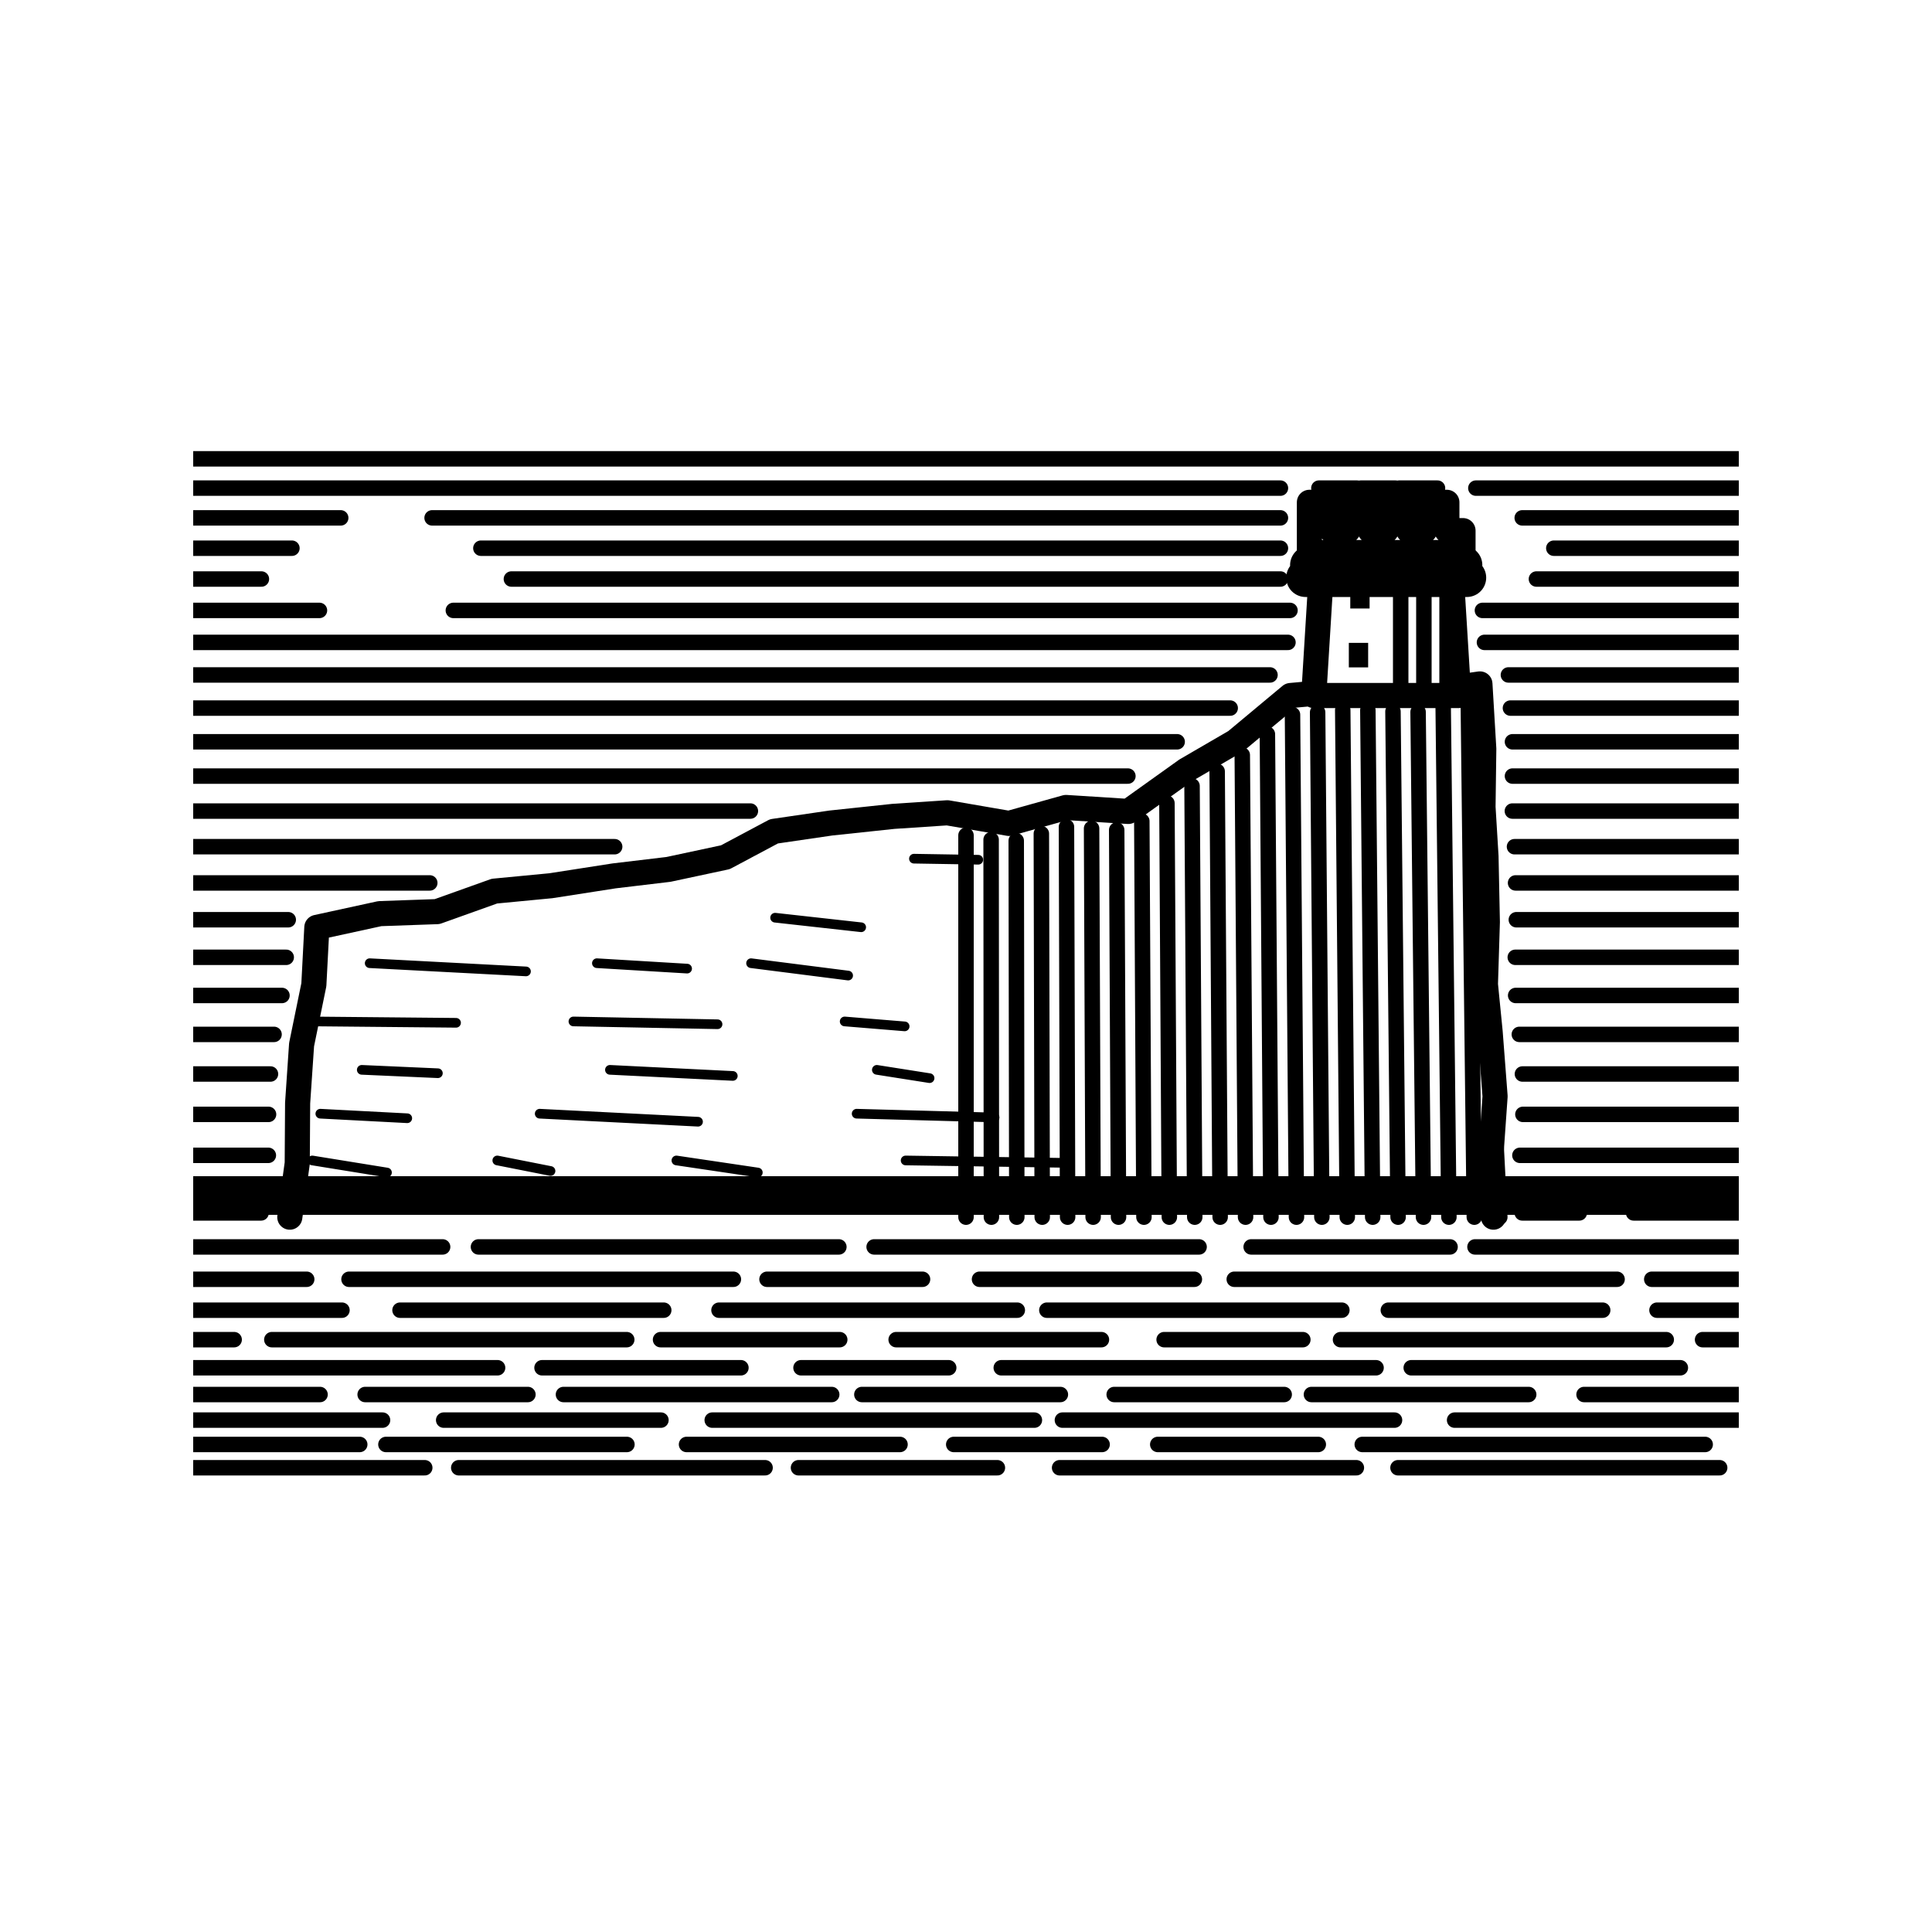
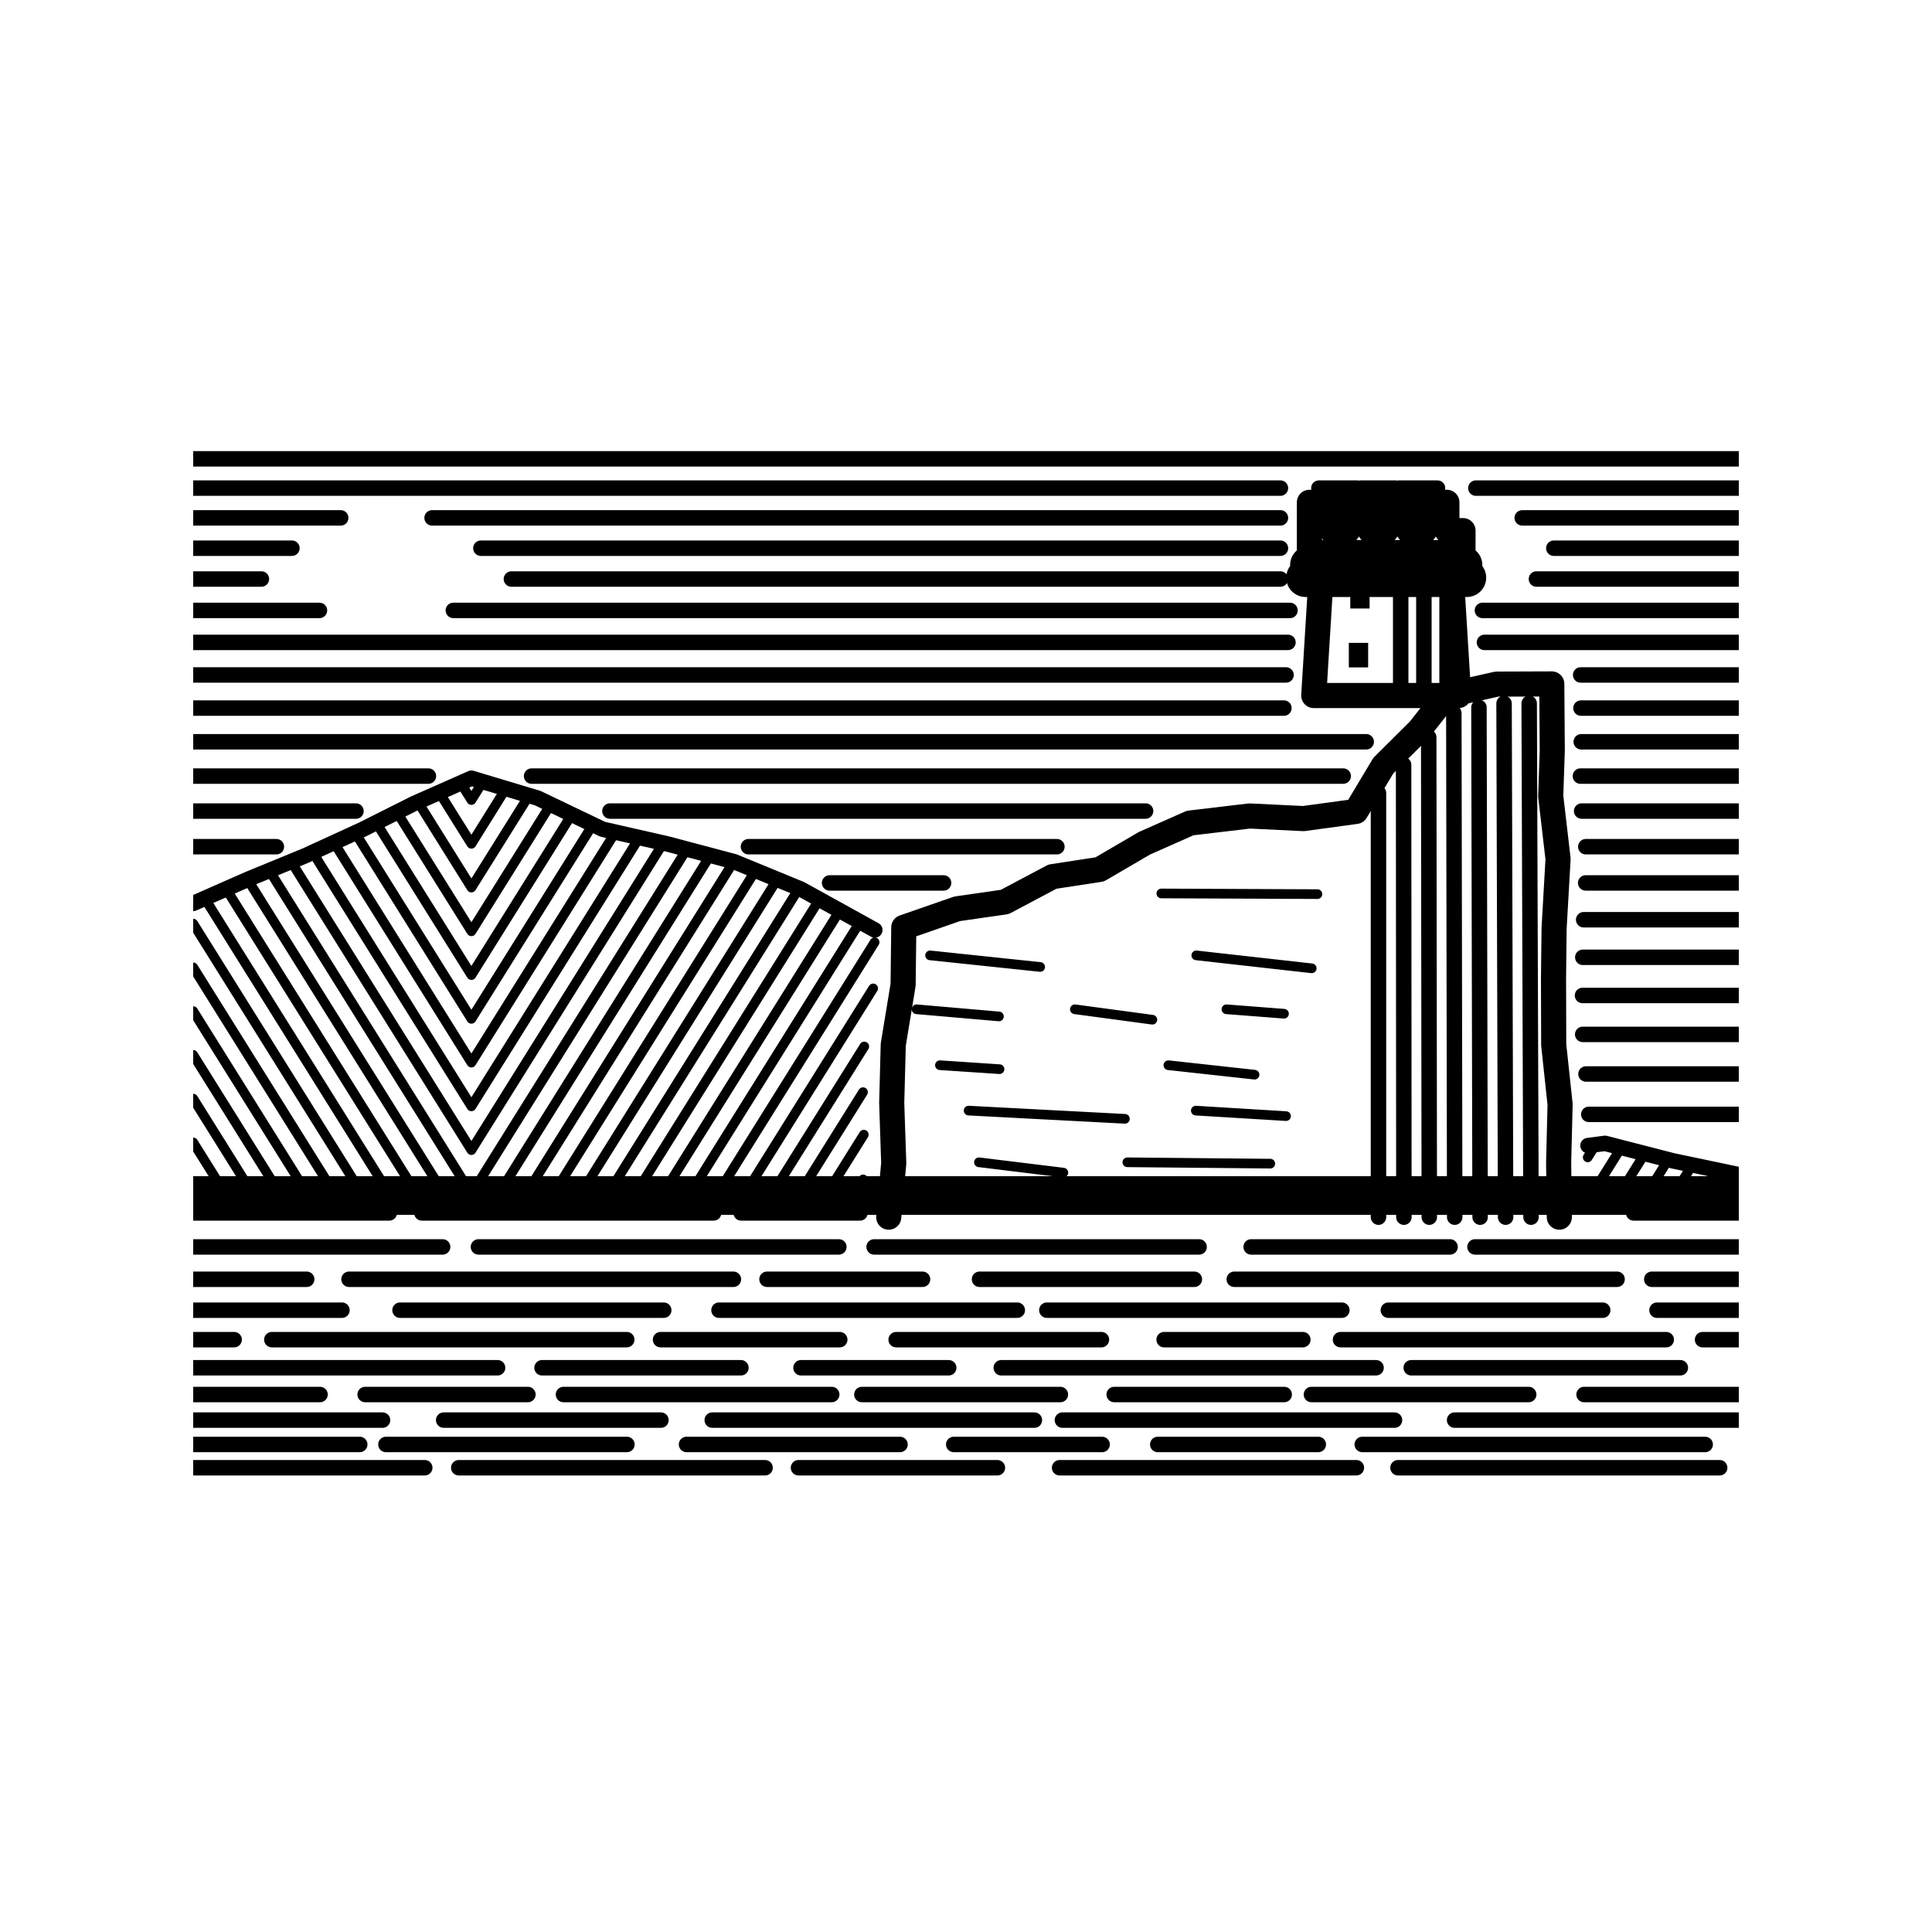
<svg xmlns="http://www.w3.org/2000/svg" viewBox="0 0 200 200">
  <defs>
    <clipPath id="w">
      <path d="M20 46L180 46L180 154L20 154Z" />
    </clipPath>
  </defs>
  <g clip-path="url(#w)" fill="none" stroke="#000" stroke-linecap="round" stroke-linejoin="round">
    <path d="M139.78 60.45L141.78 60.45L141.78 62.99L139.78 62.99ZM139.63 66.55L141.63 66.55L141.63 69.09L139.63 69.09ZM139.1 59.33L139.1 59.47L139.63 58.24L140.85 57.72L142.07 58.24L142.6 59.47L142.6 59.33ZM144.4 59.33L144.4 59.47L144.93 58.24L146.15 57.72L147.37 58.24L147.9 59.47L147.9 59.33Z" fill="#000" stroke="none" />
-     <path d="M94.61 88.89L101.27 89M80.24 95L89.15 95.99M38.27 99.71L54.45 100.56M61.79 99.71L71.13 100.27M77.75 99.71L87.8 100.99M32.42 105.74L47.21 105.88M59.36 105.74L74.28 106.03M87.44 105.74L93.65 106.25M37.45 110.75L45.33 111.1M63.14 110.75L75.86 111.38M90.77 110.75L96.23 111.61M33.16 115.29L42.16 115.76M55.87 115.29L72.26 116.12M88.68 115.29L102.96 115.68M32.33 120.13L40.06 121.38M51.48 120.13L56.99 121.22M70.02 120.13L78.45 121.38M93.75 120.13L110.39 120.38" stroke-width="1" />
-     <path d="M20 47.5L180 47.5M20 50.53L132.55 50.53M136.53 50.53L140.5 50.53M140.86 50.53L144.48 50.53M144.83 50.53L148.81 50.53M152.78 50.53L180 50.53M20 53.61L35.27 53.61M44.73 53.61L132.55 53.61M157.58 53.61L180 53.61M20 56.75L30.22 56.75M49.78 56.75L132.55 56.75M160.85 56.75L180 56.75M20 59.94L27.06 59.94M52.94 59.94L132.55 59.94M159.05 59.94L180 59.94M20 63.19L33.07 63.19M46.93 63.19L133.54 63.19M153.46 63.19L180 63.19M20 66.5L133.33 66.5M153.67 66.5L180 66.5M20 69.87L131.47 69.87M156.15 69.87L180 69.87M20 73.3L127.35 73.3M156.36 73.3L180 73.3M20 76.79L121.86 76.79M156.57 76.79L180 76.79M20 80.34L116.76 80.34M156.57 80.34L180 80.34M20 83.96L77.68 83.96M156.56 83.96L180 83.96M20 87.65L63.63 87.65M156.78 87.65L180 87.65M20 91.4L44.49 91.4M156.89 91.4L180 91.4M20 95.21L29.84 95.21M156.97 95.21L180 95.21M20 99.1L29.63 99.1M156.86 99.1L180 99.1M20 103.05L29.19 103.05M156.9 103.05L180 103.05M20 107.08L28.37 107.08M157.28 107.08L180 107.08M20 111.18L28 111.18M157.6 111.18L180 111.18M20 115.36L27.8 115.36M157.65 115.36L180 115.36M20 119.6L27.78 119.6M157.34 119.6L180 119.6M20 125.56L27.03 125.56M157.58 125.56L163.49 125.56M169.11 125.56L180 125.56M20 129.08L45.82 129.08M49.53 129.08L86.84 129.08M90.49 129.08L124.13 129.08M129.52 129.08L150.11 129.08M152.69 129.08L180 129.08M20 132.43L31.75 132.43M36.13 132.43L75.92 132.43M79.4 132.43L95.5 132.43M101.4 132.43L123.64 132.43M127.77 132.43L167.4 132.43M170.99 132.43L180 132.43M20 135.63L35.4 135.63M41.41 135.63L68.71 135.63M74.43 135.63L105.31 135.63M108.37 135.63L138.91 135.63M143.72 135.63L165.91 135.63M171.53 135.63L180 135.63M20 138.68L24.24 138.68M28.14 138.68L64.88 138.68M68.38 138.68L86.93 138.68M92.77 138.68L114.02 138.68M120.51 138.68L134.87 138.68M138.77 138.68L172.49 138.68M176.25 138.68L180 138.68M20 141.59L51.51 141.59M56.11 141.59L76.7 141.59M82.92 141.59L98.21 141.59M103.65 141.59L142.45 141.59M146.09 141.59L173.95 141.59M20 144.36L33.13 144.36M37.8 144.36L54.65 144.36M58.33 144.36L86.1 144.36M89.22 144.36L109.77 144.36M115.34 144.36L132.94 144.36M135.76 144.36L158.25 144.36M163.98 144.36L180 144.36M20 147.01L39.6 147.01M45.93 147.01L68.42 147.01M73.73 147.01L107.08 147.01M109.98 147.01L144.36 147.01M150.58 147.01L180 147.01M20 149.53L37.24 149.53M39.95 149.53L64.9 149.53M71.07 149.53L93.17 149.53M98.73 149.53L114.09 149.53M119.85 149.53L136.47 149.53M141.02 149.53L176.52 149.53M20 151.94L43.97 151.94M47.49 151.94L79.2 151.94M82.66 151.94L103.25 151.94M109.69 151.94L140.41 151.94M144.72 151.94L178.02 151.94M100 86.47L100 126M102.6 86.92L102.63 126M105.2 87.03L105.26 126M107.8 86.3L107.89 126M110.4 85.6L110.52 126M113 85.76L113.16 126M115.6 85.92L115.79 126M118.2 85L118.42 126M120.8 83.14L121.05 126M123.4 81.36L123.68 126M126 79.85L126.31 126M128.6 78.16L128.94 126M131.2 76L131.57 126M133.8 73.98L134.21 126M136.4 73.74L136.84 126M139 73.51L139.47 126M141.6 73.52L142.1 126M144.2 73.65L144.73 126M146.8 73.7L147.36 126M149.4 73.34L149.99 126M152 72.97L152.62 126M154.6 113.27L155.26 126M149.8 60.3L149.8 71.5M147.4 60.3L147.4 71.5M145 60.3L145 71.5" stroke-width="1.6" />
-     <path d="M30 126L30.77 120.42L30.81 114.19L31.22 108.14L32.49 101.94L32.8 96L39.32 94.58L45.25 94.37L51.18 92.25L57.03 91.69L63.58 90.67L69.2 90L75.09 88.74L80.12 86.06L86 85.2L92.49 84.51L98.07 84.14L104.45 85.24L110.35 83.59L116.8 84L122.79 79.72L127.9 76.75L133.6 72L136.01 71.78M150.95 71.12L153.2 70.8L153.6 77.52L153.52 83.54L153.83 88.65L153.97 95.45L153.77 101.9L154.26 106.84L154.77 113.49L154.28 120.44L154.6 126M136.75 59.8L150.25 59.8L151 72L136 72ZM135.55 57.2L151.45 57.2L151.45 59.8L135.55 59.8ZM135.55 58.5L135.55 52L137.86 52L137.86 54.93L139.53 54.93L139.53 52L141.83 52L141.83 54.93L143.5 54.93L143.5 52L145.81 52L145.81 54.93L147.48 54.93L147.48 52L149.78 52L149.78 54.93L151.45 54.93L151.45 54.93L151.45 58.5Z" stroke-width="2.6" />
+     <path d="M47.69 81.05L48.8 82.82M45.47 82.03L48.8 87.35M43.26 83.01L48.8 91.88M41.09 84.08L48.8 96.41M38.94 85.16L48.8 100.94M36.77 86.21L48.8 105.47M34.57 87.22L48.8 110M32.37 88.23L48.8 114.53M30.13 89.18L48.8 119.06M27.88 90.11L48.8 123.59M25.63 91.04L46.08 123.76M23.41 92.02L43.25 123.76M21.19 92.99L40.42 123.76M20 95.61L37.59 123.76M20 100.14L34.76 123.76M20 104.67L31.93 123.76M20 109.2L29.1 123.76M20 113.73L26.27 123.76M20 118.26L23.44 123.76M20 122.79L20.61 123.76M48.8 82.82L49.99 80.92M48.8 87.35L52.37 81.63M48.8 91.88L54.76 82.35M48.8 96.41L57.01 83.27M48.8 100.94L59.19 84.31M48.8 105.47L61.37 85.36M48.8 110L63.71 86.14M48.8 114.53L66.19 86.7M48.8 119.06L68.66 87.27M48.8 123.59L71.1 87.9M51.52 123.76L73.53 88.54M54.35 123.76L75.95 89.19M57.18 123.76L78.21 90.11M60.01 123.76L80.46 91.03M62.84 123.76L82.71 91.96M65.67 123.76L84.83 93.1M68.5 123.76L86.93 94.27M71.33 123.76L89.03 95.43M74.16 123.76L90.54 97.54M76.99 123.76L90.39 102.32M79.82 123.76L89.47 108.33M82.65 123.76L89.34 113.06M85.48 123.76L89.42 117.46M88.31 123.76L89.35 122.09M164.36 119.81L165.19 118.48M164.72 123.76L167.83 118.79M167.55 123.76L170.27 119.42M170.38 123.76L172.7 120.04M173.21 123.76L175.19 120.59M176.04 123.76L177.69 121.12M178.87 123.76L180 121.96M120.22 92.49L136.38 92.56M96.28 98.9L107.68 100.1M123.84 98.9L135.79 100.24M94.88 104.48L103.41 105.22M111.27 104.48L119.29 105.56M126.96 104.48L132.92 104.94M97.3 110.27L103.47 110.68M120.95 110.27L129.87 111.25M100.27 114.97L116.45 115.82M123.79 114.97L133.13 115.54M101.34 120.32L110.08 121.39M116.7 120.32L131.5 120.46" stroke-width="1" />
+     <path d="M20 47.5L180 47.5M20 50.53L132.55 50.53M136.53 50.53L140.5 50.53M140.86 50.53L144.48 50.53M144.83 50.53L148.81 50.53M152.78 50.53L180 50.53M20 53.61L35.27 53.61M44.73 53.61L132.55 53.61M157.58 53.61L180 53.61M20 56.75L30.22 56.75M49.78 56.75L132.55 56.75M160.85 56.75L180 56.75M20 59.94L27.06 59.94M52.94 59.94L132.55 59.94M159.05 59.94L180 59.94M20 63.19L33.07 63.19M46.93 63.19L133.54 63.19M153.46 63.19L180 63.19M20 66.5L133.33 66.5M153.67 66.5L180 66.5M20 69.87L133.13 69.87M163.63 69.87L180 69.87M20 73.3L132.91 73.3M163.66 73.3L180 73.3M20 76.79L141.43 76.79M163.69 76.79L180 76.79M20 80.34L44.35 80.34M55.03 80.34L139.05 80.34M163.6 80.34L180 80.34M20 83.96L36.85 83.96M63.14 83.96L118.59 83.96M163.73 83.96L180 83.96M20 87.65L28.61 87.65M77.48 87.65L109.41 87.65M164.16 87.65L180 87.65M85.88 91.4L97.68 91.4M164.15 91.4L180 91.4M163.94 95.21L180 95.21M163.85 99.1L180 99.1M163.82 103.05L180 103.05M163.84 107.08L180 107.08M164.18 111.18L180 111.18M164.47 115.36L180 115.36M20 93.52L25.77 90.98L31.61 88.58L37.56 85.85L42.83 83.2L48.8 80.56L55.66 82.62L62.38 85.84L69.15 87.38L76 89.2L82.91 92.04L89.33 95.59L90.56 96.27M164.39 118.59L166.15 118.36L173.23 120.18L180 121.6M20 125.56L40.3 125.56M43.67 125.56L73.88 125.56M76.72 125.56L89.03 125.56M169.11 125.56L180 125.56M20 129.08L45.82 129.08M49.53 129.08L86.84 129.08M90.49 129.08L124.13 129.08M129.52 129.08L150.11 129.08M152.69 129.08L180 129.08M20 132.43L31.75 132.43M36.13 132.43L75.92 132.43M79.4 132.43L95.5 132.43M101.4 132.43L123.64 132.43M127.77 132.43L167.4 132.43M170.99 132.43L180 132.43M20 135.63L35.4 135.63M41.41 135.63L68.71 135.63M74.43 135.63L105.31 135.63M108.37 135.63L138.91 135.63M143.72 135.63L165.91 135.63M171.53 135.63L180 135.63M20 138.68L24.24 138.68M28.14 138.68L64.88 138.68M68.38 138.68L86.93 138.68M92.77 138.68L114.02 138.68M120.51 138.68L134.87 138.68M138.77 138.68L172.49 138.68M176.25 138.68L180 138.68M20 141.59L51.51 141.59M56.11 141.59L76.7 141.59M82.92 141.59L98.21 141.59M103.65 141.59L142.45 141.59M146.09 141.59L173.95 141.59M20 144.36L33.13 144.36M37.8 144.36L54.65 144.36M58.33 144.36L86.1 144.36M89.22 144.36L109.77 144.36M115.34 144.36L132.94 144.36M135.76 144.36L158.25 144.36M163.98 144.36L180 144.36M20 147.01L39.6 147.01M45.93 147.01L68.42 147.01M73.73 147.01L107.08 147.01M109.98 147.01L144.36 147.01M150.58 147.01L180 147.01M20 149.53L37.24 149.53M39.95 149.53L64.9 149.53M71.07 149.53L93.17 149.53M98.73 149.53L114.09 149.53M119.85 149.53L136.47 149.53M141.02 149.53L176.52 149.53M20 151.94L43.97 151.94M47.49 151.94L79.2 151.94M82.66 151.94L103.25 151.94M109.69 151.94L140.41 151.94M144.72 151.94L178.02 151.94M142.7 82.1L142.7 126M145.3 79.17L145.33 126M147.9 76.32L147.96 126M150.5 73.82L150.59 126M153.1 73.23L153.22 126M155.7 72.82L155.86 126M158.3 72.81L158.49 126M160.9 87.59L161.12 126M149.8 60.3L149.8 71.5M147.4 60.3L147.4 71.5M145 60.3L145 71.5" stroke-width="1.6" />
+     <path d="M92 126L92.52 120.42L92.31 114.19L92.47 108.14L93.49 101.94L93.56 96L99.08 94.08L104.01 93.37L108.95 90.75L113.84 90L118.48 87.29L123.2 85.2L129.36 84.47L134.93 84.74L140.36 84L143.2 79.26L146.93 75.55L149.72 72M150.98 71.71L154.93 70.82L160.64 70.8L160.69 77.69L160.53 82.42L161.29 88.92L160.88 96.08L160.82 101.29L160.84 108.17L161.5 114.32L161.35 120.34L161.42 126M136.75 59.8L150.25 59.8L151 72L136 72ZM135.55 57.2L151.45 57.2L151.45 59.8L135.55 59.8ZM135.55 58.5L135.55 52L137.86 52L137.86 54.93L139.53 54.93L139.53 52L141.83 52L141.83 54.93L143.5 54.93L143.5 52L145.81 52L145.81 54.93L147.48 54.93L147.48 52L149.78 52L149.78 54.93L151.45 54.93L151.45 54.93L151.45 58.5Z" stroke-width="2.6" />
    <path d="M135.15 59.8L151.85 59.8M135.55 58.5L151.45 58.5M20 123.76L180 123.76" stroke-width="4" />
  </g>
</svg>
